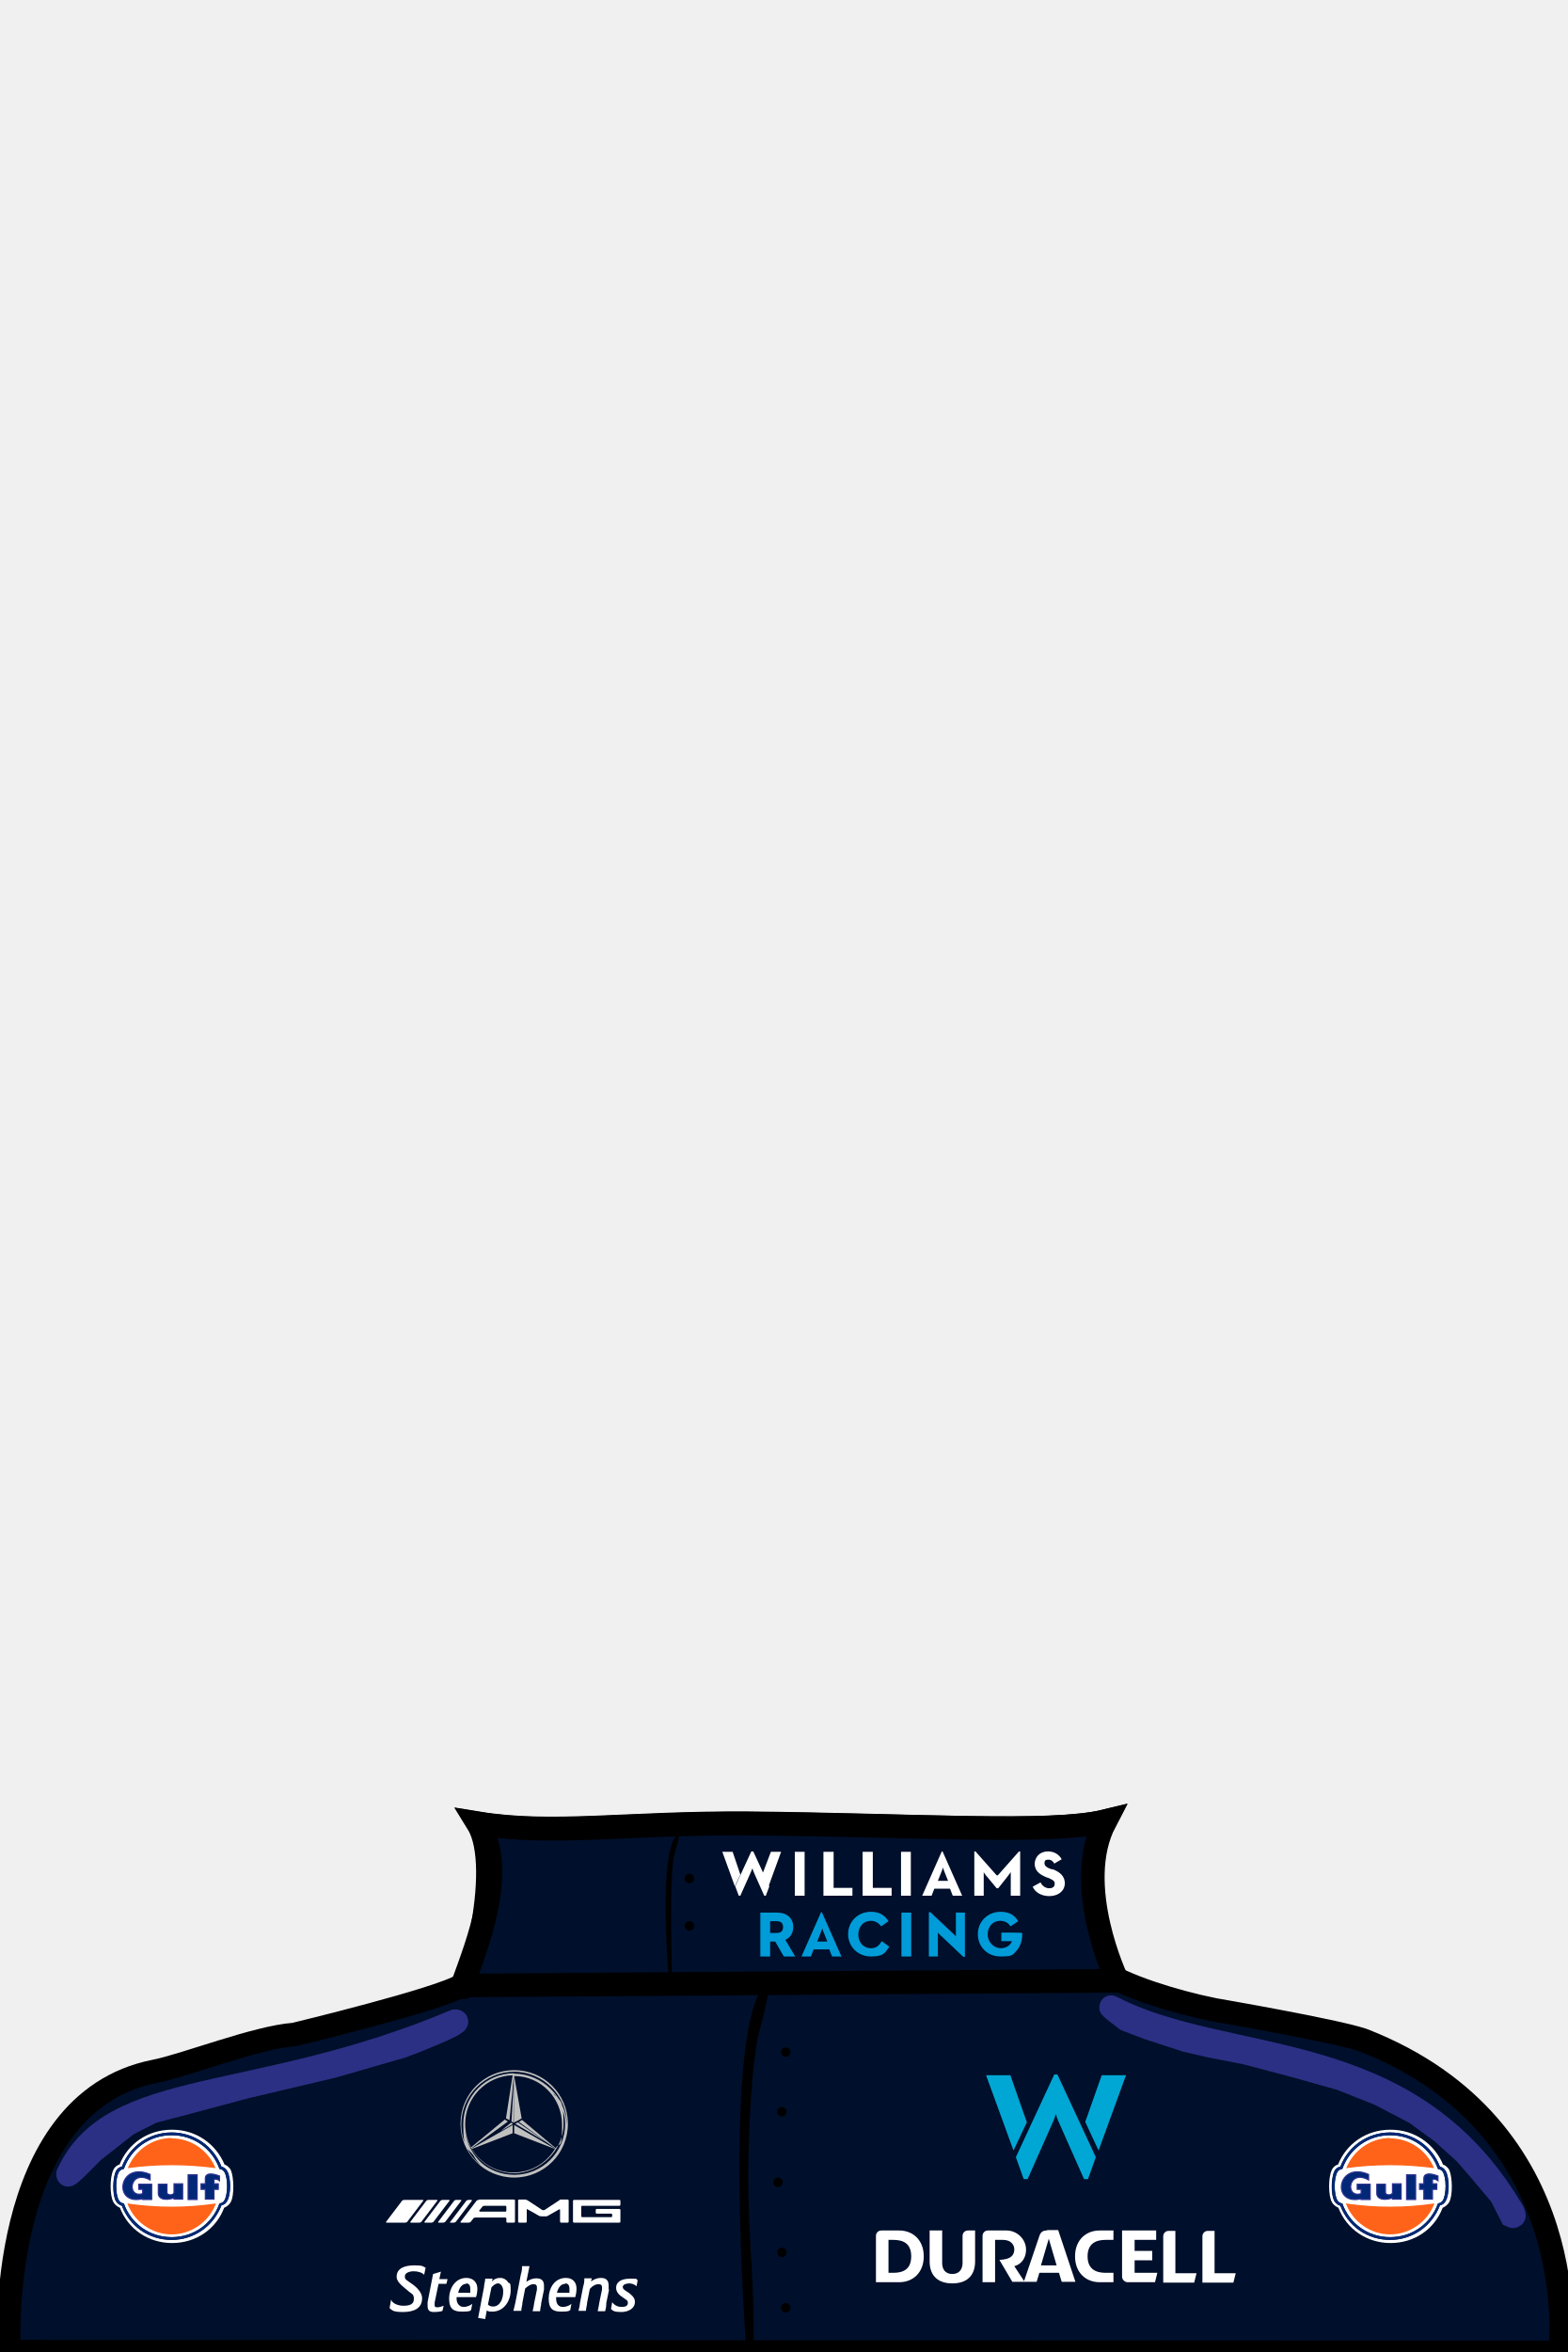
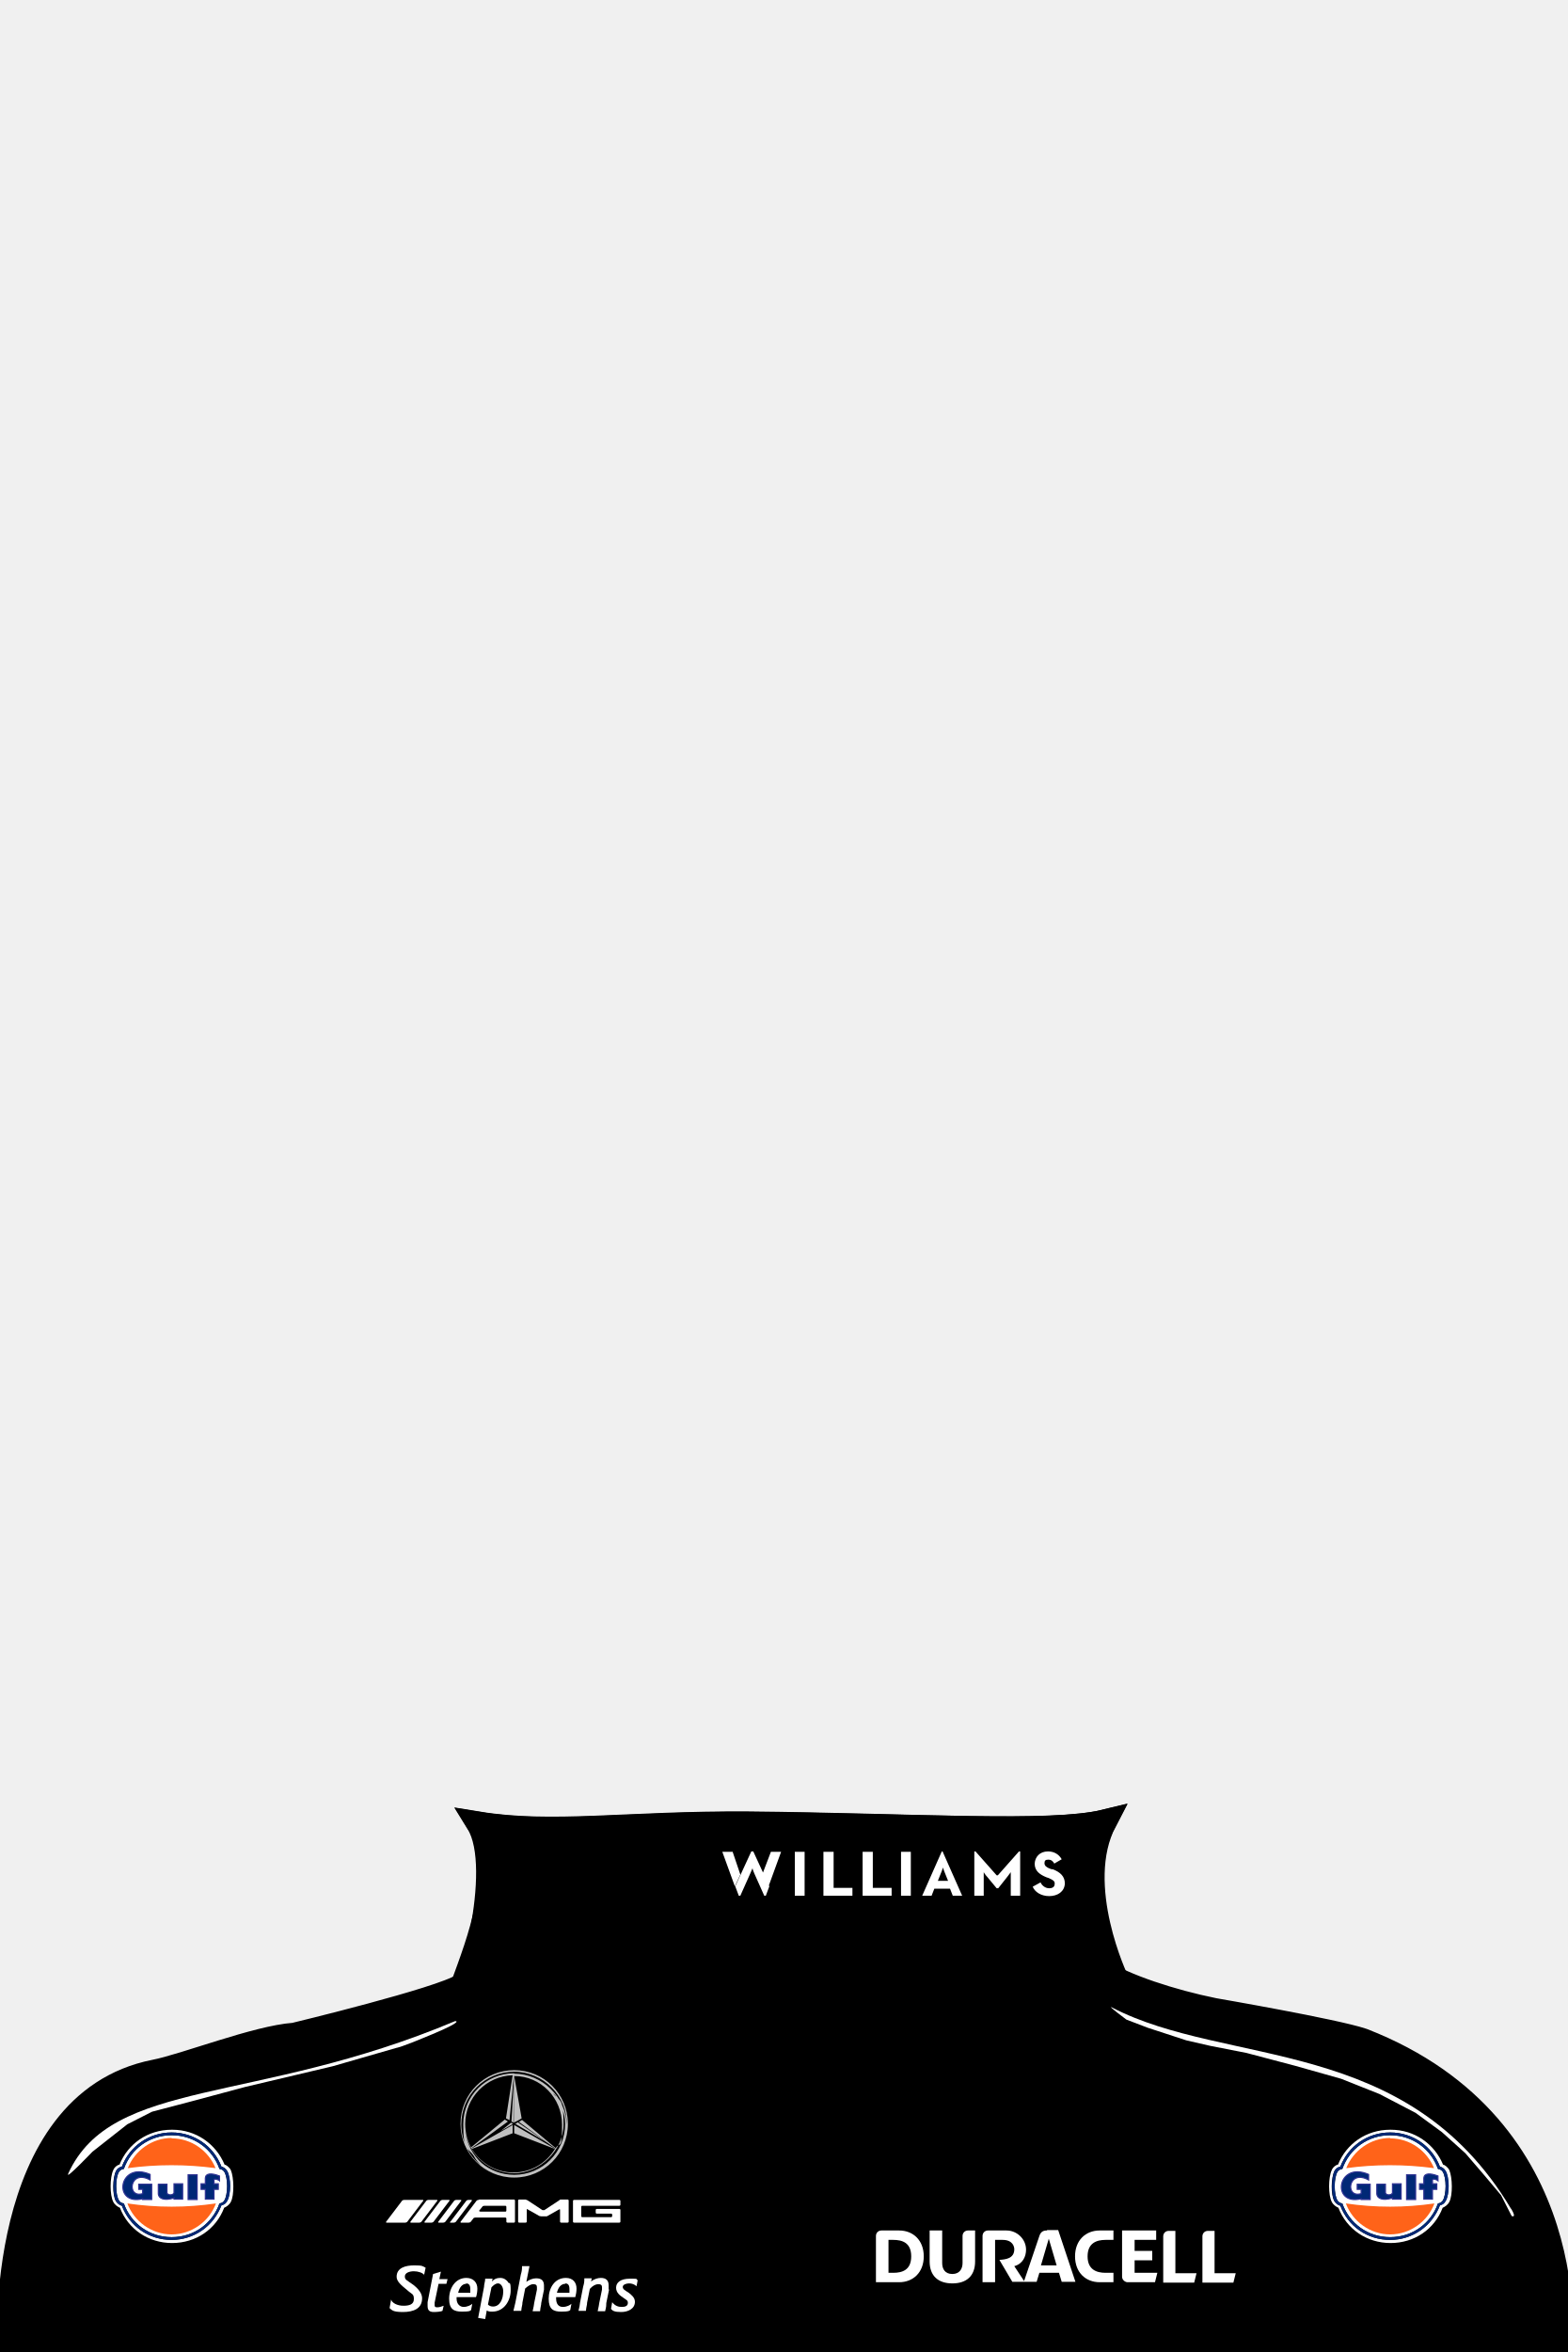
<svg xmlns="http://www.w3.org/2000/svg" version="1.1" viewBox="0 0 400 600">
  <defs>
    <style>
      .cls-1 {
        fill: #ff6319;
      }

      .cls-1, .cls-2, .cls-3, .cls-4 {
        fill-rule: evenodd;
      }

      .cls-5 {
-         fill: #009cd9;
+         fill: $[accent];
      }

      .cls-6 {
-         stroke: #2b3084;
+         stroke: $[secondary];
      }

      .cls-6, .cls-7, .cls-3 {
        fill: #fff;
      }

      .cls-6, .cls-8, .cls-9 {
        stroke-width: 6px;
      }

      .cls-10 {
-         fill: #00a7d4;
+         fill: $[accent];
      }

      .cls-2, .cls-11 {
        stroke: #2e3192;
        stroke-miterlimit: 9.9;
        stroke-width: .3px;
      }

      .cls-2, .cls-4 {
        fill: #002876;
      }

      .cls-11 {
        fill: none;
      }

      .cls-12 {
        fill: silver;
      }

      .cls-13 {
        display: none;
      }

      .cls-8 {
        fill: #333;
      }

      .cls-8, .cls-9 {
        stroke: #000;
      }

      .cls-9 {
-         fill: #000f2b;
+         fill: $[primary];
      }
    </style>
  </defs>
  <g>
    <g id="_x31_2">
      <g id="Layer_1">
        <g id="suit2">
          <path id="Shirt" class="cls-9" d="M281.2,502.8c5.6,3.7,17.7,7.7,28.6,9.9,0,0,30.8,5.3,37.9,7.7,57.4,22.3,50.4,79.7,50.4,79.7l-395.8-.2s-3.8-63.4,37.2-71.5c7.7-1.5,25.9-8.7,35.6-9.4,0,0,37.4-9,42.8-12.6.9,5.7,11.3-29.5,4-41.3,19,3.1,38.2-.2,68.9,0,42.8.4,77.3,2.9,91.1-.5-8.6,16.4-.8,38.2-.8,38.2Z" />
          <path d="M196,505.5c-12.2,8.8-5.5,94.8-5.5,94.8h1.8s.1-10.1-.4-19.6-.7-12.2-.9-18.9c-.4-18.4,1.1-37.7,2.7-43.5,3.4-12.1,2.3-12.7,2.3-12.7Z" />
          <circle cx="200.5" cy="523.5" r="1.2" />
          <circle cx="199.5" cy="538.7" r="1.2" />
          <circle cx="198.5" cy="556.7" r="1.2" />
          <circle cx="199.5" cy="574.6" r="1.2" />
          <circle cx="200.5" cy="588.7" r="1.2" />
          <g class="cls-13">
            <path class="cls-8" d="M-.1,599.8s-6.3-40.2,22.5-62.8c8.8-6.9,40.4-10,54.5-14.7,7.4-2.5,40.8-17.1,43.2-18.7,1,6.1,2.5,55.6,20.3,96.3.5,1.1-140.5-.2-140.5-.2h0Z" />
            <path class="cls-8" d="M395.7,599.8s6.3-40.2-22.5-62.8c-8.8-6.9-40.4-10-54.5-14.7-7.4-2.5-40.8-17.1-43.2-18.7-1,6.1-2.5,55.6-20.3,96.3-.5,1.1,140.5-.2,140.5-.2h0Z" />
          </g>
        </g>
      </g>
      <path id="Shirt-neck" class="cls-9" d="M118,506.4c3.8-10.5,11.4-29.4,4.1-41.2,19,3.1,38.2-.2,68.9,0,42.8.4,77.2,2.7,91-.6-8.6,16.4,3.1,40.7,3.1,40.7l-167.1,1.2Z" />
      <g id="logos">
        <g id="gulf">
          <g id="g13034">
            <path id="path12502" class="cls-3" d="M354.7,543.3c-6.1,0-11.2,3.6-13.3,8.9-.4,0-1.3.6-1.6,1.4-.9,1.9-.9,6.4,0,8.1.4.8,1.2,1.3,1.7,1.5,2.1,5.5,7.3,9,13.3,9,6.1,0,11.2-3.5,13.3-9,.5-.2,1.3-.7,1.7-1.5.9-1.7.8-6.2,0-8.1-.4-.8-1.3-1.4-1.6-1.4-2.2-5.3-7.3-8.9-13.3-8.9M354.7,571.4c-5.9,0-10.7-3.5-12.7-8.7-.4-.1-1-.4-1.5-1.1-1-1.6-.9-6.1,0-7.8.5-.8,1.1-1,1.5-1.1,2-5.2,6.9-8.7,12.7-8.7,5.8,0,10.7,3.5,12.7,8.7.4.1,1,.3,1.4,1.1,1,1.6,1.1,6.1,0,7.7-.5.8-1.1,1-1.4,1.1-2,5.2-6.9,8.8-12.7,8.8" />
            <path id="path12506" class="cls-3" d="M354.7,570.7c-5.7,0-10.4-3.5-12.2-8.6-.6-.1-.9-.3-1.2-.7-1-1.5-1-5.9,0-7.4.3-.4.6-.6,1.2-.7,1.8-5.1,6.5-8.6,12.2-8.6,5.7,0,10.4,3.5,12.2,8.6.6.1.9.3,1.2.7,1,1.5,1,5.9,0,7.4-.3.4-.6.6-1.2.7-1.8,5.1-6.5,8.6-12.2,8.6" />
            <path id="path12510" class="cls-4" d="M349.2,556.1v-1.4c-8.1-3.5-9.6,8.1-1.9,6.2v.2h2.3v-3.9h-3.3v1.3h1s0,1.1,0,1.1c-4.2,1.3-3.4-6.4,1.9-3.5" />
            <path id="path12514" class="cls-11" d="M349.2,556.1v-1.4c-8.1-3.5-9.6,8.1-1.9,6.2v.2h2.3v-3.9h-3.3v1.3h1s0,1.1,0,1.1c-4.2,1.3-3.4-6.4,1.9-3.5h0Z" />
            <path id="path12518" class="cls-2" d="M351.3,557.2h2.2v2.1c0,.8,1.6.8,1.8.1v-2.3h2.2v3.9h-2.2v-.3c-2.6.8-3.9.1-4-1v-2.6Z" />
            <path id="path12520" class="cls-4" d="M358.9,554.8h2.3v6.3h-2.3v-6.3Z" />
            <path id="path12524" class="cls-11" d="M358.9,554.8h2.3v6.3h-2.3v-6.3Z" />
            <path id="path12528" class="cls-4" d="M366.9,556.3v-1.2c-2.1-.8-3.5-.7-3.6.5v1.5s-1.1,0-1.1,0v1.4s1.1,0,1.1,0v2.5s2.2,0,2.2,0v-2.5s1.1,0,1.1,0v-1.4h-1.1v-.9c0-.5.7-.3,1.3,0" />
            <path id="path12532" class="cls-11" d="M366.9,556.3v-1.2c-2.1-.8-3.5-.7-3.6.5v1.5s-1.1,0-1.1,0v1.4s1.1,0,1.1,0v2.5s2.2,0,2.2,0v-2.5s1.1,0,1.1,0v-1.4h-1.1v-.9c0-.5.7-.3,1.3,0h0Z" />
            <path id="path12536" class="cls-4" d="M354.7,570.7c-5.7,0-10.4-3.5-12.2-8.6-.6-.1-.9-.3-1.2-.7-1-1.5-1-5.9,0-7.4.3-.4.6-.6,1.2-.7,1.8-5.1,6.5-8.6,12.2-8.6,5.7,0,10.4,3.5,12.2,8.6.6.1.9.3,1.2.7,1,1.5,1,5.9,0,7.4-.3.4-.6.6-1.2.7-1.8,5.1-6.5,8.6-12.2,8.6M340.5,553.8c.4-.7.7-.9,1.5-1.1,2-5.2,6.9-8.7,12.7-8.7,5.8,0,10.7,3.5,12.7,8.7.7.3,1,.4,1.5,1.1,1,1.7,1,5.9,0,7.7-.4.7-.7.9-1.5,1.1-2,5.3-6.9,8.8-12.7,8.8-5.8,0-10.7-3.4-12.7-8.7-.7-.3-1.1-.5-1.5-1.2-.9-1.6-.8-5.9,0-7.7" />
            <path id="path12540" class="cls-1" d="M354.7,545.5c5.1,0,9.4,3.2,11.2,7.6-7.5-1-15-1-22.4,0,1.8-4.5,6.2-7.7,11.2-7.7M366,562.1c-1.7,4.6-6.2,7.9-11.3,7.9s-9.6-3.3-11.3-7.9c7.5,1.1,15.1,1.1,22.6,0" />
          </g>
        </g>
        <g id="gulf-2" data-name="gulf">
          <g id="g13034-2" data-name="g13034">
            <path id="path12502-2" data-name="path12502" class="cls-3" d="M43.8,543.3c-6.1,0-11.2,3.6-13.3,8.9-.4,0-1.3.6-1.6,1.4-.9,1.9-.9,6.4,0,8.1.4.8,1.2,1.3,1.7,1.5,2.1,5.5,7.3,9,13.3,9,6.1,0,11.2-3.5,13.3-9,.5-.2,1.3-.7,1.7-1.5.9-1.7.8-6.2,0-8.1-.4-.8-1.3-1.4-1.6-1.4-2.2-5.3-7.3-8.9-13.3-8.9M43.8,571.4c-5.9,0-10.7-3.5-12.7-8.7-.4-.1-1-.4-1.5-1.1-1-1.6-.9-6.1,0-7.8.5-.8,1.1-1,1.5-1.1,2-5.2,6.9-8.7,12.7-8.7,5.8,0,10.7,3.5,12.7,8.7.4.1,1,.3,1.4,1.1,1,1.6,1.1,6.1,0,7.7-.5.8-1.1,1-1.4,1.1-2,5.2-6.9,8.8-12.7,8.8" />
            <path id="path12506-2" data-name="path12506" class="cls-3" d="M43.8,570.7c-5.7,0-10.4-3.5-12.2-8.6-.6-.1-.9-.3-1.2-.7-1-1.5-1-5.9,0-7.4.3-.4.6-.6,1.2-.7,1.8-5.1,6.5-8.6,12.2-8.6,5.7,0,10.4,3.5,12.2,8.6.6.1.9.3,1.2.7,1,1.5,1,5.9,0,7.4-.3.4-.6.6-1.2.7-1.8,5.1-6.5,8.6-12.2,8.6" />
            <path id="path12510-2" data-name="path12510" class="cls-4" d="M38.3,556.1v-1.4c-8.1-3.5-9.6,8.1-1.9,6.2v.2h2.3v-3.9h-3.3v1.3h1s0,1.1,0,1.1c-4.2,1.3-3.4-6.4,1.9-3.5" />
            <path id="path12514-2" data-name="path12514" class="cls-11" d="M38.3,556.1v-1.4c-8.1-3.5-9.6,8.1-1.9,6.2v.2h2.3v-3.9h-3.3v1.3h1s0,1.1,0,1.1c-4.2,1.3-3.4-6.4,1.9-3.5h0Z" />
            <path id="path12518-2" data-name="path12518" class="cls-2" d="M40.4,557.2h2.2v2.1c0,.8,1.6.8,1.8.1v-2.3h2.2v3.9h-2.2v-.3c-2.6.8-3.9.1-4-1v-2.6Z" />
            <path id="path12520-2" data-name="path12520" class="cls-4" d="M48,554.8h2.3v6.3h-2.3v-6.3Z" />
            <path id="path12524-2" data-name="path12524" class="cls-11" d="M48,554.8h2.3v6.3h-2.3v-6.3Z" />
            <path id="path12528-2" data-name="path12528" class="cls-4" d="M56,556.3v-1.2c-2.1-.8-3.5-.7-3.6.5v1.5s-1.1,0-1.1,0v1.4s1.1,0,1.1,0v2.5s2.2,0,2.2,0v-2.5s1.1,0,1.1,0v-1.4h-1.1v-.9c0-.5.7-.3,1.3,0" />
            <path id="path12532-2" data-name="path12532" class="cls-11" d="M56,556.3v-1.2c-2.1-.8-3.5-.7-3.6.5v1.5s-1.1,0-1.1,0v1.4s1.1,0,1.1,0v2.5s2.2,0,2.2,0v-2.5s1.1,0,1.1,0v-1.4h-1.1v-.9c0-.5.7-.3,1.3,0h0Z" />
            <path id="path12536-2" data-name="path12536" class="cls-4" d="M43.8,570.7c-5.7,0-10.4-3.5-12.2-8.6-.6-.1-.9-.3-1.2-.7-1-1.5-1-5.9,0-7.4.3-.4.6-.6,1.2-.7,1.8-5.1,6.5-8.6,12.2-8.6,5.7,0,10.4,3.5,12.2,8.6.6.1.9.3,1.2.7,1,1.5,1,5.9,0,7.4-.3.4-.6.6-1.2.7-1.8,5.1-6.5,8.6-12.2,8.6M29.6,553.8c.4-.7.7-.9,1.5-1.1,2-5.2,6.9-8.7,12.7-8.7,5.8,0,10.7,3.5,12.7,8.7.7.3,1,.4,1.5,1.1,1,1.7,1,5.9,0,7.7-.4.7-.7.9-1.5,1.1-2,5.3-6.9,8.8-12.7,8.8-5.8,0-10.7-3.4-12.7-8.7-.7-.3-1.1-.5-1.5-1.2-.9-1.6-.8-5.9,0-7.7" />
            <path id="path12540-2" data-name="path12540" class="cls-1" d="M43.8,545.5c5.1,0,9.4,3.2,11.2,7.6-7.5-1-15-1-22.4,0,1.8-4.5,6.2-7.7,11.2-7.7M55.1,562.1c-1.7,4.6-6.2,7.9-11.3,7.9s-9.6-3.3-11.3-7.9c7.5,1.1,15.1,1.1,22.6,0" />
          </g>
        </g>
        <g id="g10">
          <g id="g12">
            <path id="path14" class="cls-7" d="M103.1,561.2c-.2,0-.4.1-.5.2l-4.1,5.4c0,.1,0,.2.1.2h4.8c.2,0,.4-.1.5-.2l4.1-5.4c0-.1,0-.2-.1-.2h-4.8" />
            <path id="path16" class="cls-7" d="M111.6,561.4c0-.1,0-.2-.1-.2h-2.2c-.2,0-.4.1-.5.2l-4.1,5.4c0,.1,0,.2.1.2h2.2c.2,0,.4-.1.5-.2l4.1-5.4" />
            <path id="path18" class="cls-7" d="M112.9,561.2c-.2,0-.4.1-.5.2l-4.1,5.4c0,.1,0,.2.1.2h1.7c.2,0,.4-.1.5-.2l4.1-5.4c0-.1,0-.2-.1-.2h-1.7" />
            <path id="path20" class="cls-7" d="M111.8,566.8c0,.1,0,.2.1.2h1.2c.2,0,.4-.1.5-.2l4.1-5.4c0-.1,0-.2-.1-.2h-1.2c-.2,0-.4.1-.5.2l-4.1,5.4" />
            <path id="path22" class="cls-7" d="M114.8,566.8c0,.1,0,.2.1.2h.9c.2,0,.4-.1.5-.2l4.1-5.4c0-.1,0-.2-.1-.2h-.8c-.2,0-.4.1-.5.2l-4.1,5.4" />
            <path id="path24" class="cls-7" d="M122.4,564.1c-.2,0-.2-.1-.1-.2l.8-1c0-.1.3-.2.5-.2h5.3c.2,0,.3.1.3.3v.9c0,.2-.1.3-.3.3h-6.4s0,0,0,0ZM122.1,561.2c-.2,0-.4.1-.5.2l-4.1,5.4c0,.1,0,.2.1.2h2c.2,0,.4-.1.5-.2l.7-.9c0-.1.3-.2.5-.2h7.6c.2,0,.3.1.3.3v.7c0,.2.1.3.3.3h1.6c.2,0,.3-.1.3-.3v-5.3c0-.2-.1-.3-.3-.3h-8.8" />
            <path id="path26" class="cls-7" d="M132.2,566.7c0,.2.1.3.3.3h1.6c.2,0,.3-.1.3-.3v-3c0-.2.1-.2.2-.1l3,1.7c.1,0,.4.1.5.1h1.1c.2,0,.4,0,.5-.1l3-1.7c.1,0,.2,0,.2.1v3c0,.2.1.3.3.3h1.6c.2,0,.3-.1.3-.3v-5.3c0-.2-.1-.3-.3-.3h-1.6c-.2,0-.4,0-.5.2l-3.8,2.5c-.1,0-.3,0-.5,0l-3.8-2.5c-.1,0-.4-.2-.5-.2h-1.6c-.2,0-.3.1-.3.3v5.3" />
            <path id="path28" class="cls-7" d="M146.2,566.7c0,.2.1.3.3.3h11.5c.2,0,.3-.1.3-.3v-2.9c0-.2-.1-.3-.3-.3h-5.7c-.2,0-.3.1-.3.3v.6c0,.2.1.3.3.3h3.6c.2,0,.3.1.3.3v.3c0,.2-.1.3-.3.3h-7.3c-.2,0-.3-.1-.3-.3v-2.3c0-.2.1-.3.3-.3h9.4c.2,0,.3-.1.3-.3v-.9c0-.2-.1-.3-.3-.3h-11.5c-.2,0-.3.1-.3.3v5.3" />
          </g>
        </g>
      </g>
      <path class="cls-6" d="M385.5,563.4c-26.5-44.4-72.4-36-101.8-51.3-1.4-.7,3.7,3.1,3.7,3.1l5.5,2.1,9.8,3.2,6.1,1.4,9.2,1.8,12.5,3.3,11.7,3.3,9.8,3.9,9.2,4.8,6.7,4.9,6,5.4,4.9,5.7,4.2,5,2.7,5.3s1.4.7-.1-1.8Z" />
      <path class="cls-6" d="M17.4,554.5c11.2-24.5,47.6-17.4,98.7-38.9,0,0,2.6-.2-5.7,3.3-8.3,3.5-9.2,3.5-9.2,3.5l-16.3,4.7-22.4,5.3-13.8,3.7-9.9,2.6-6.3,3.2-8.9,7s-6.9,7.2-6.2,5.7Z" />
      <path d="M173.1,467.8c-5.5,3.5-2.4,37.7-2.4,37.7h.8s-.9-27.8.6-32.6,1-5.1,1-5.1Z" />
      <circle cx="175.9" cy="479.2" r="1.2" />
      <circle cx="175.9" cy="491.3" r="1.2" />
      <g>
        <polygon class="cls-12" points="131.5 541.8 132.1 541.4 139.8 546.7 131.5 541.8" />
        <polygon class="cls-12" points="131 541.5 130.5 541.2 131.1 531.1 131 541.5" />
        <polygon class="cls-12" points="130.4 541.5 127.8 543.6 130.9 541.8 130.4 541.5" />
        <path class="cls-12" d="M131.2,528.1c-7.6,0-13.7,6.1-13.7,13.7s6.1,13.7,13.7,13.7,13.7-6.1,13.7-13.7-6.1-13.7-13.7-13.7h0ZM131.2,554.8c-3.1,0-6.1-1.1-8.3-3-2.1-1.9-3.8-4.8-4.2-8,1,6,6.2,10.6,12.5,10.6s12.6-5.6,12.6-12.6-1.1-5.7-2.7-7.8c1.7,1.3,3.1,4.9,3.1,7.8,0,7.2-5.8,13-13,13h0ZM130,540.9l1.1-11.4h0v12c.1,0,2-1.1,2-1.1l-1.9-10.8c6.8,0,12.2,5.6,12.2,12.4s-.6,4.2-1.6,6l-8.6-7.2-.8.5,9.3,6.8s0,0,0,.1l-10.5-6.1v2.1l10.4,4c-2.2,3.6-6.1,6-10.6,6s-8.4-2.4-10.6-6l10.4-4v-2.1l-10.5,6s0,0,0-.1l9.3-6.8-.8-.5-8.6,7.1c-1-1.8-1.5-3.8-1.5-6,0-6.7,5.4-12.2,12.1-12.4l-1.7,11,.8.4h0ZM131.2,528.9c-7.2,0-13,5.8-13,13s1.1,5.7,2.7,8.1c.5,1,1.1,1.7,1.9,2.5-3.1-2.5-5.1-6.3-5.1-10.5,0-7.5,6-13.5,13.5-13.5s13.6,6.3,13.4,13.5c-.2-7-6.3-13-13.4-13h0Z" />
      </g>
      <g id="g2301">
        <path id="path2" class="cls-7" d="M229.9,483.6h2.5v-11.2h-2.5v11.2ZM222.6,472.4h-2.5v11.2h7.4v-2h-4.8v-9.2ZM254.3,478.4l-5.4-6.1h-.3v11.3h2.4v-4.1c0-.6,0-1.3,0-1.9,0,0,.4.7.9,1.2l2.4,2.9h.4l2.3-2.9c.4-.5.9-1.2.9-1.2,0,.6,0,1.3,0,1.9v4.1h2.4v-11.3h-.3l-5.4,6.1ZM268.5,476.9l-.6-.2c-.8-.3-1.4-.7-1.4-1.4s.3-.9,1-.9c.7,0,1.2.4,1.5,1l1.9-1.1c-.8-1.4-2.1-2-3.5-2-2.1,0-3.3,1.4-3.4,3.1,0,1.9,1.3,2.8,3,3.5l.6.2c1.1.5,1.6.8,1.5,1.5,0,.7-.5,1.1-1.4,1.1s-1.8-.6-2.2-1.5l-2,1.1c.5,1.3,2.1,2.4,4.2,2.4s3.9-1.1,4-3.2c0-1.8-1.1-2.9-3.2-3.7M191.7,472.3l-4.1,8.9.9,2.4h.4l2.5-5.6c.2-.5.4-.9.6-1.4.1.5.3.9.5,1.4l2.5,5.6h.4l.9-2.4-4.1-8.9h-.4ZM186.9,472.4h-2.6l3.2,8.8,1.4-3-2-5.9ZM194.6,477.9l1.5,3.3,3.2-8.8h-2.6l-2.1,5.5ZM202.8,483.6h2.5v-11.2h-2.5v11.2ZM212.6,472.4h-2.5v11.2h7.4v-2h-4.8v-9.2ZM240.6,479.8h-1.3l1-2.5c.2-.5.3-.9.3-.9,0,0,.1.4.3.9l1,2.5h-1.3ZM240.7,472.3h-.4l-5,11.3h2.4l.7-1.8h4l.7,1.8h2.4l-5-11.3Z" />
        <path id="path4" class="cls-5" d="M230,487.9h2.5v11.2h-2.5v-11.2ZM224.9,495.3h0c-.7,1.2-1.5,1.7-2.7,1.7-1.9,0-3.2-1.5-3.2-3.5s1.3-3.5,3.2-3.5c1,0,2,.5,2.6,1.4h0c0,.1,1.9-1.3,1.9-1.3h0c-1-1.6-2.4-2.4-4.5-2.4-3.3,0-5.8,2.5-5.8,5.7s2.5,5.7,5.8,5.7,3.6-.9,4.7-2.5h0c0,0-1.9-1.4-1.9-1.4ZM260.8,493.1h0c0-.1-5.3-.1-5.3-.1v2.2h2.7c-.3.9-1.3,1.8-2.9,1.8s-3.3-1.5-3.3-3.5,1.3-3.5,3.2-3.5c1.1,0,2.1.5,2.6,1.4h0c0,.1,2-1.3,2-1.3h0c-1-1.7-2.5-2.4-4.5-2.4-3.3,0-5.8,2.5-5.8,5.7s2.4,5.7,5.8,5.7,3.1-.5,4.1-1.5c1-1.1,1.5-2.7,1.4-4.6M243.9,487.9v4.7c0,.5,0,1,0,1.4-.3-.3-.6-.7-1-1l-5.5-5.2h0s-.4,0-.4,0v11.3h2.3v-4.7c0-.5,0-.9,0-1.4.3.3.6.7,1,1l5.5,5.2h0s.4,0,.4,0v-11.3h-2.3ZM199.8,491.6c0,1-.5,1.5-1.7,1.5h-1.6v-3h1.6c1.2,0,1.7.5,1.7,1.5M200.3,494.9c1.3-.6,2.1-1.7,2.1-3.3,0-2.3-1.6-3.7-4.2-3.7h-4.2v11.2h2.5v-3.8h1.3l2.2,3.8h2.9l-2.5-4.2ZM209.8,495.3h-1.3l1-2.5c.2-.5.3-.9.3-.9,0,0,.1.4.3.9l1,2.5h-1.3ZM209.9,487.8h-.4l-5,11.3h2.4l.7-1.8h4l.7,1.8h2.4l-5-11.3Z" />
      </g>
      <path class="cls-10" d="M269,529.2l-9.8,21.1,2,5.6h1l5.9-13.3c.5-1.1,1-2.2,1.3-3.3.3,1.1.8,2.2,1.3,3.3l5.9,13.3h1l2-5.6-9.8-21.1h-.9Z" />
      <polygon class="cls-10" points="257.8 529.4 251.6 529.4 258.6 548.6 262 541.4 257.8 529.4" />
      <polygon class="cls-10" points="276.9 541.3 280.3 548.6 287.3 529.4 281.1 529.4 276.9 541.3" />
      <g id="g3484">
        <g id="g3680">
          <g id="g3682">
            <g id="g3688">
              <path id="path3690" class="cls-7" d="M300,569.1h-1.8c-.8,0-1.4.6-1.4,1.4v11.8h7.9l.6-2.4h-5.4v-10.8Z" />
            </g>
            <g id="g3692">
              <path id="path3694" class="cls-7" d="M310,569.1h-1.8c-.8,0-1.4.6-1.4,1.4v11.8h7.9l.6-2.4h-5.4v-10.8Z" />
            </g>
            <g id="g3696">
              <path id="path3698" class="cls-7" d="M245.6,570.4v6.9c0,1.4-.7,2.8-2.6,2.8s-2.6-1.3-2.6-2.8v-8.3c-1.2,0-3.2,0-3.2,0v7.9c0,3.7,2.2,5.6,5.8,5.6s5.8-1.9,5.8-5.6v-7.9h-1.8c-.8,0-1.4.6-1.4,1.4" />
            </g>
            <g id="g3700">
              <path id="path3702" class="cls-7" d="M289.5,576.6h4.5v-2.4h-4.5v-2.8h5.5v-2.4h-8.7v11.8c0,.7.6,1.3,1.3,1.4h7.1l.6-2.4h-5.8v-3.2Z" />
            </g>
            <g id="g3704">
              <path id="path3706" class="cls-7" d="M274.3,575.6c0,4.1,2.7,6.6,6.3,6.6h3.5v-2.4h-2c-2.3,0-4.6-.8-4.6-4.2s2.3-4.2,4.6-4.2h2v-2.4h-3.5c-3.6,0-6.3,2.5-6.3,6.6" />
            </g>
            <g id="g3708">
              <path id="path3710" class="cls-7" d="M227.9,579.8h-1.2v-8.4h1.2c2.3,0,4.6.7,4.6,4.2s-2.3,4.2-4.6,4.2M229.4,569h-4.5c-.8,0-1.4.6-1.4,1.4v11.8h5.9c3.6,0,6.3-2.5,6.3-6.6,0-4.1-2.7-6.6-6.3-6.6" />
            </g>
            <g id="g3720">
              <path id="path3722" class="cls-7" d="M265.6,577.9l2-6.8,2,6.8h-4ZM267.1,569c-1.1,0-1.6.5-1.9,1.4l-3.9,11.5-2.5-3.8c2.2-.6,3-2.5,3-4.2,0-2.7-2.3-4.9-5-4.9h-4.7c-.8,0-1.4.6-1.4,1.4v11.8h3.2v-10.8h1.9c2.6,0,3,1.7,3,2.4,0,2.4-2.3,2.6-3.8,2.7l3.3,5.6h6.2l.7-2.3h5l.7,2.3h3.5l-4.4-13.2h-2.8,0Z" />
            </g>
          </g>
        </g>
      </g>
      <path class="cls-3" d="M108.3,580.4c-.4-.6-1.6-1-2.7-1s-2.3.4-2.3,1.3.4.9,2.2,2.2c1.5,1.2,2.2,2.3,2.2,3.4,0,2.7-2.3,3.5-4.9,3.5s-2.8-.5-3.4-1l.4-2.2c.2.9,1.6,1.6,3.1,1.6s2.7-.3,2.7-1.7-.5-1.2-1.6-2.2c-1.7-1.4-2.8-2.3-2.8-3.5,0-2.3,2.3-2.9,4.5-2.9s2.1.2,2.9.6l-.4,1.9h0Z" />
      <path class="cls-3" d="M113.9,582.6c-.3,0-.9,0-1.3,0h-.7l-1,4.8c0,.3,0,.5,0,.7,0,.4.2.5.7.5s1.1-.2,1.6-.4l-.3,1.3c-.3.2-1.5.3-2.2.3-1.3,0-1.6-.6-1.6-1.6s0-.5,0-.9l1.4-7.2,2-.6-.4,1.9h2.1l-.3,1.2Z" />
      <path class="cls-3" d="M121.5,585.9c.2-.7.3-1.4.3-2.1,0-1.5-1-2.7-2.8-2.7-2.8,0-4.4,2.6-4.4,5.3s1.2,3.3,3.3,3.3,2-.2,2.3-.4l.3-1.6c-.3.3-1.2.8-2.2.8s-1.8-.8-1.8-2.1,0-.3,0-.4h4.9ZM118.9,582.5c.8,0,1.1.5,1.1,1.5s0,.5,0,.9h-3.1c.3-1.3,1-2.3,2.1-2.3Z" />
      <path class="cls-3" d="M129.6,582.1c-.5-.6-1.1-1-2-1s-1.5.3-2.1.9l.2-.7h-1.9c0,.7-.3,1.4-.3,2.1l-1.5,7.9,1.8.3.4-2.2c.4.3.9.3,1.4.3,3.1,0,4.7-2.9,4.7-5.4s-.3-1.6-.7-2.1ZM125.8,588.4c-.6,0-1-.2-1.3-.5l.9-4.4c.5-.5,1-1,1.7-1s1.3.9,1.3,2c0,2.1-.9,3.9-2.6,3.9Z" />
      <path class="cls-3" d="M138.8,584.1l-.7,3.4c0,.6-.2.9-.3,2.1h-1.9c.3-1.2.3-1.5.4-2.1l.7-3.4v-.6c0-.5-.2-.8-.9-.8s-1.3.4-2.1,1.1l-.7,3.6c0,.7-.2.9-.3,2.1h-2c.3-1.1.3-1.4.5-2.1l1.4-7.2c.2-.7.3-1,.3-2.1h1.9l-.8,4c.7-.5,1.6-.9,2.5-.9,1.5,0,2,.7,2,1.9s0,.7,0,1Z" />
      <path class="cls-3" d="M146.8,585.9c.2-.7.3-1.4.3-2.1,0-1.5-.9-2.7-2.7-2.7-2.9,0-4.4,2.6-4.4,5.3s1.2,3.3,3.2,3.3,2-.2,2.3-.4l.3-1.6c-.3.3-1.1.8-2.2.8s-1.7-.8-1.7-2.1v-.4h4.9ZM144.2,582.5c.8,0,1.1.5,1.1,1.5s0,.5,0,.9h-3.2c.3-1.3,1-2.3,2.2-2.3Z" />
      <path class="cls-3" d="M155.4,584.1l-.7,3.4c0,.6,0,.9-.3,2.1h-1.9c.3-1.3.3-1.5.4-2.1l.7-3.4c0-.3,0-.4,0-.6,0-.7-.4-.8-1-.8s-1.4.4-2.1,1.2l-.7,3.5c0,.7-.2.9-.3,2.1h-1.9c.3-1.1.3-1.4.4-2.1l.8-4.1c.2-.7.3-1,.3-2.1h1.9l-.2.8c.8-.6,1.7-.9,2.5-.9,1.3,0,2,.6,2,1.9s0,.6,0,1Z" />
      <path class="cls-3" d="M162.4,583.2c-.6-.5-1.2-.7-1.9-.7s-1.6.3-1.6.9.6.9,1.4,1.4c.8.6,1.7,1.3,1.7,2.4,0,1.8-1.8,2.6-3.5,2.6s-2.2-.3-2.6-.8l.3-1.7c.8,1,1.6,1.2,2.5,1.2s1.5-.3,1.5-1-.3-.7-1.1-1.3c-.9-.6-1.9-1.3-1.9-2.6s1.1-2.3,3.5-2.3,1.4,0,2,.4l-.3,1.6h0Z" />
    </g>
  </g>
</svg>
